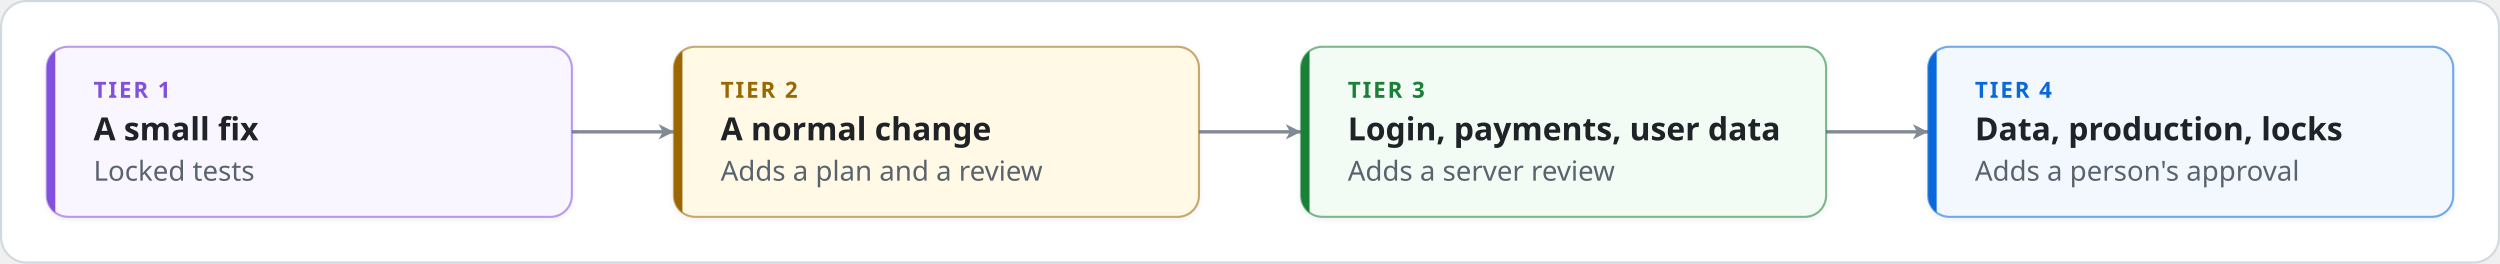
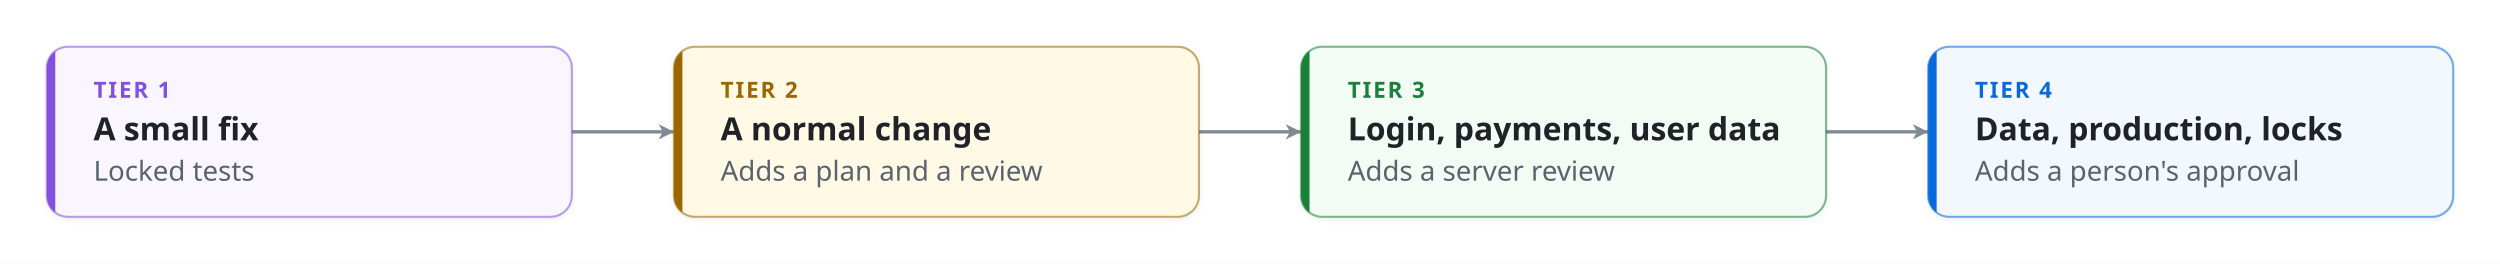
<svg xmlns="http://www.w3.org/2000/svg" viewBox="-22 -22 1176 124" width="1176" height="124" role="img" aria-labelledby="title desc" font-family="-apple-system, BlinkMacSystemFont, 'Segoe UI', 'Noto Sans', Helvetica, Arial, sans-serif">
  <defs>
    <marker id="arrow-plain" viewBox="0 0 10 10" refX="9" refY="5" markerWidth="9" markerHeight="9" markerUnits="userSpaceOnUse" orient="auto-start-reverse">
      <path d="M1,1 L9,5 L1,9 L3.2,5 z" fill="#818b98" />
    </marker>
    <marker id="arrow-fail" viewBox="0 0 10 10" refX="9" refY="5" markerWidth="9" markerHeight="9" markerUnits="userSpaceOnUse" orient="auto-start-reverse">
      <path d="M1,1 L9,5 L1,9 L3.2,5 z" fill="#cf222e" />
    </marker>
    <marker id="arrow-pass" viewBox="0 0 10 10" refX="9" refY="5" markerWidth="9" markerHeight="9" markerUnits="userSpaceOnUse" orient="auto-start-reverse">
      <path d="M1,1 L9,5 L1,9 L3.2,5 z" fill="#1a7f37" />
    </marker>
    <filter id="shadow" x="-10%" y="-10%" width="120%" height="140%">
      <feDropShadow dx="0" dy="1" stdDeviation="1.6" flood-color="#1f2328" flood-opacity="0.07" />
    </filter>
  </defs>
-   <rect x="-21.5" y="-21.5" width="1175" height="123" rx="12" fill="#ffffff" stroke="#d1d9e0" />
+   <rect x="-22" y="-22" width="1176" height="124" fill="#ffffff" />
  <path d="M247.0,40.0 L295.0,40.0" fill="none" stroke="#818b98" stroke-width="1.6" stroke-linecap="round" stroke-linejoin="round" marker-end="url(#arrow-plain)" />
  <path d="M542.0,40.0 L590.0,40.0" fill="none" stroke="#818b98" stroke-width="1.6" stroke-linecap="round" stroke-linejoin="round" marker-end="url(#arrow-plain)" />
  <path d="M837.0,40.0 L885.0,40.0" fill="none" stroke="#818b98" stroke-width="1.6" stroke-linecap="round" stroke-linejoin="round" marker-end="url(#arrow-plain)" />
  <rect x="0.0" y="0.0" width="247.0" height="80.0" rx="10" fill="#f9f6ff" stroke="#8250df" stroke-opacity="0.55" stroke-width="1" filter="url(#shadow)" />
  <clipPath id="clip0">
    <rect x="0.0" y="0.0" width="247.0" height="80.0" rx="10" />
  </clipPath>
  <rect x="0.0" y="0.0" width="4" height="80.0" fill="#8250df" clip-path="url(#clip0)" />
  <text x="22.0" y="24.0" font-size="10.5" font-weight="700" letter-spacing="0.9" fill="#8250df">TIER 1</text>
  <text x="22.0" y="44.0" font-size="15" font-weight="600" fill="#1f2328">A small fix</text>
  <text x="22.0" y="63.0" font-size="13" fill="#59636e">Locked tests</text>
  <rect x="295.0" y="0.0" width="247.0" height="80.0" rx="10" fill="#fff9e5" stroke="#9a6700" stroke-opacity="0.55" stroke-width="1" filter="url(#shadow)" />
  <clipPath id="clip1">
    <rect x="295.0" y="0.0" width="247.0" height="80.0" rx="10" />
  </clipPath>
  <rect x="295.0" y="0.0" width="4" height="80.0" fill="#9a6700" clip-path="url(#clip1)" />
  <text x="317.0" y="24.0" font-size="10.5" font-weight="700" letter-spacing="0.9" fill="#9a6700">TIER 2</text>
  <text x="317.0" y="44.0" font-size="15" font-weight="600" fill="#1f2328">A normal change</text>
  <text x="317.0" y="63.0" font-size="13" fill="#59636e">Adds a plan and a review</text>
  <rect x="590.0" y="0.0" width="247.0" height="80.0" rx="10" fill="#f2fbf4" stroke="#1a7f37" stroke-opacity="0.55" stroke-width="1" filter="url(#shadow)" />
  <clipPath id="clip2">
    <rect x="590.0" y="0.0" width="247.0" height="80.0" rx="10" />
  </clipPath>
  <rect x="590.0" y="0.0" width="4" height="80.0" fill="#1a7f37" clip-path="url(#clip2)" />
  <text x="612.0" y="24.0" font-size="10.5" font-weight="700" letter-spacing="0.9" fill="#1a7f37">TIER 3</text>
  <text x="612.0" y="44.0" font-size="15" font-weight="600" fill="#1f2328">Login, payments, user data</text>
  <text x="612.0" y="63.0" font-size="13" fill="#59636e">Adds a server review</text>
  <rect x="885.0" y="0.0" width="247.0" height="80.0" rx="10" fill="#f3f8ff" stroke="#0969da" stroke-opacity="0.55" stroke-width="1" filter="url(#shadow)" />
  <clipPath id="clip3">
    <rect x="885.0" y="0.0" width="247.0" height="80.0" rx="10" />
  </clipPath>
  <rect x="885.0" y="0.0" width="4" height="80.0" fill="#0969da" clip-path="url(#clip3)" />
  <text x="907.0" y="24.0" font-size="10.5" font-weight="700" letter-spacing="0.9" fill="#0969da">TIER 4</text>
  <text x="907.0" y="44.0" font-size="15" font-weight="600" fill="#1f2328">Data, production, locks</text>
  <text x="907.0" y="63.0" font-size="13" fill="#59636e">Adds a person's approval</text>
</svg>
